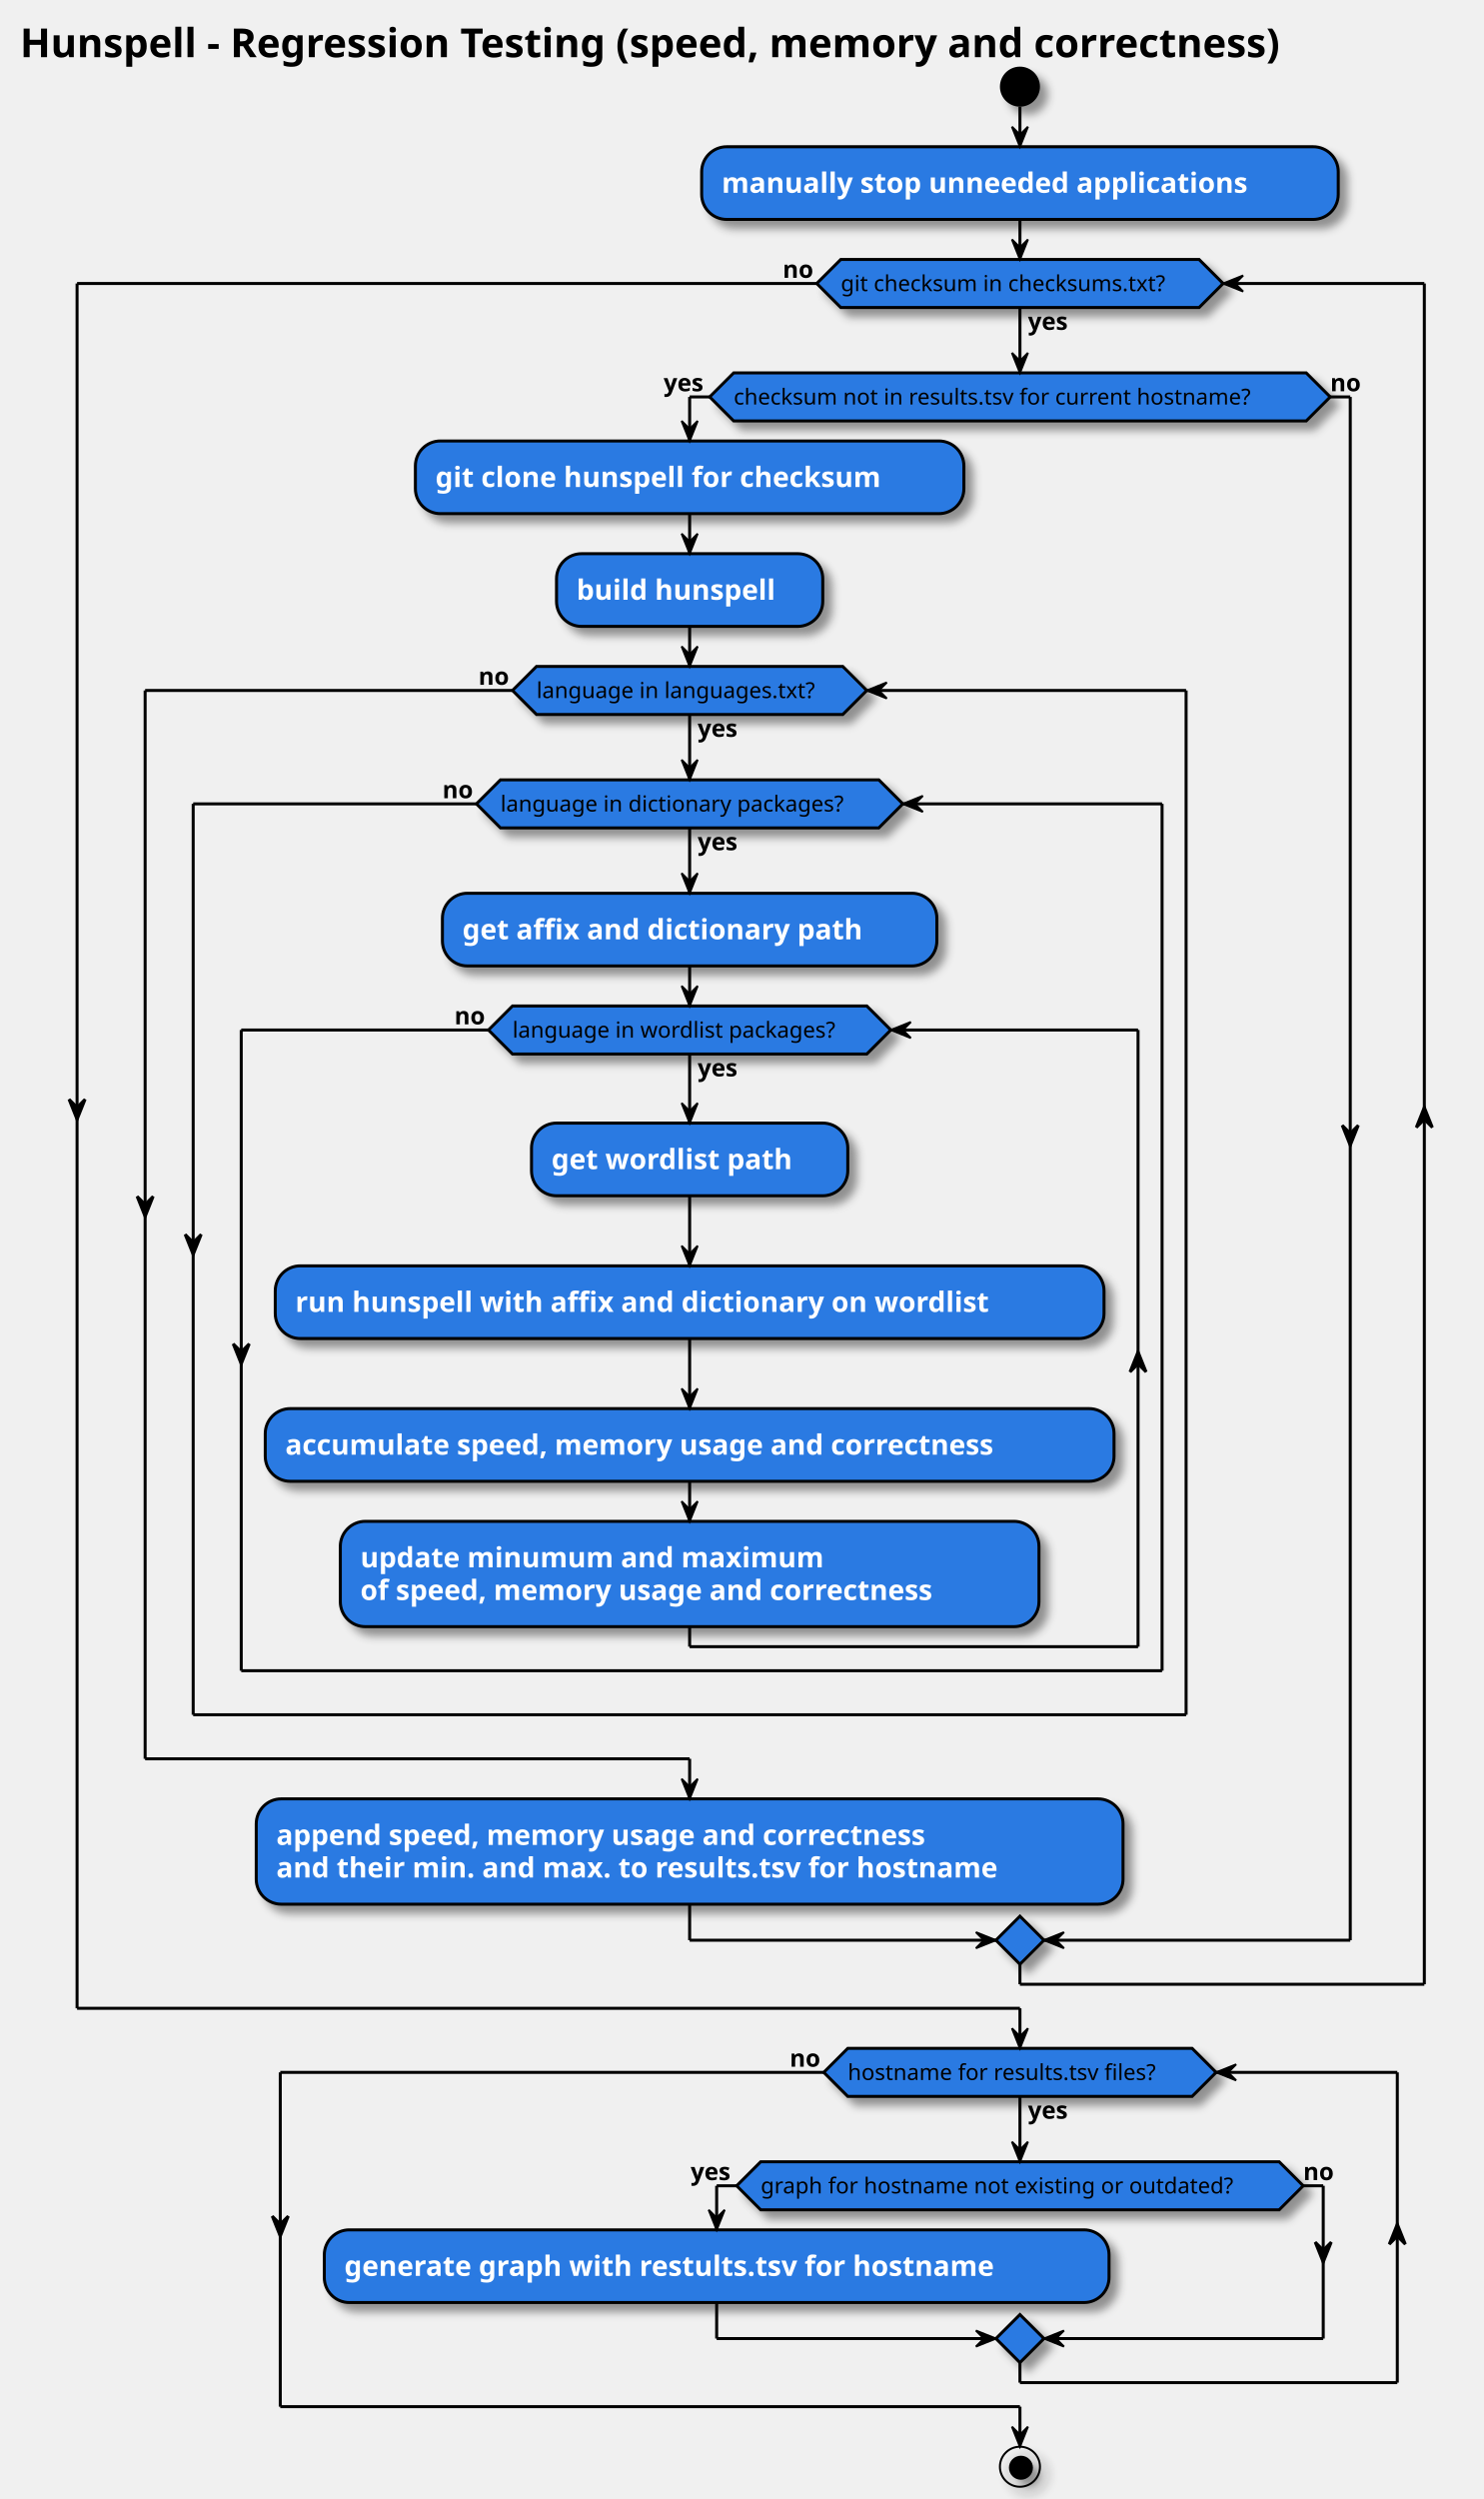
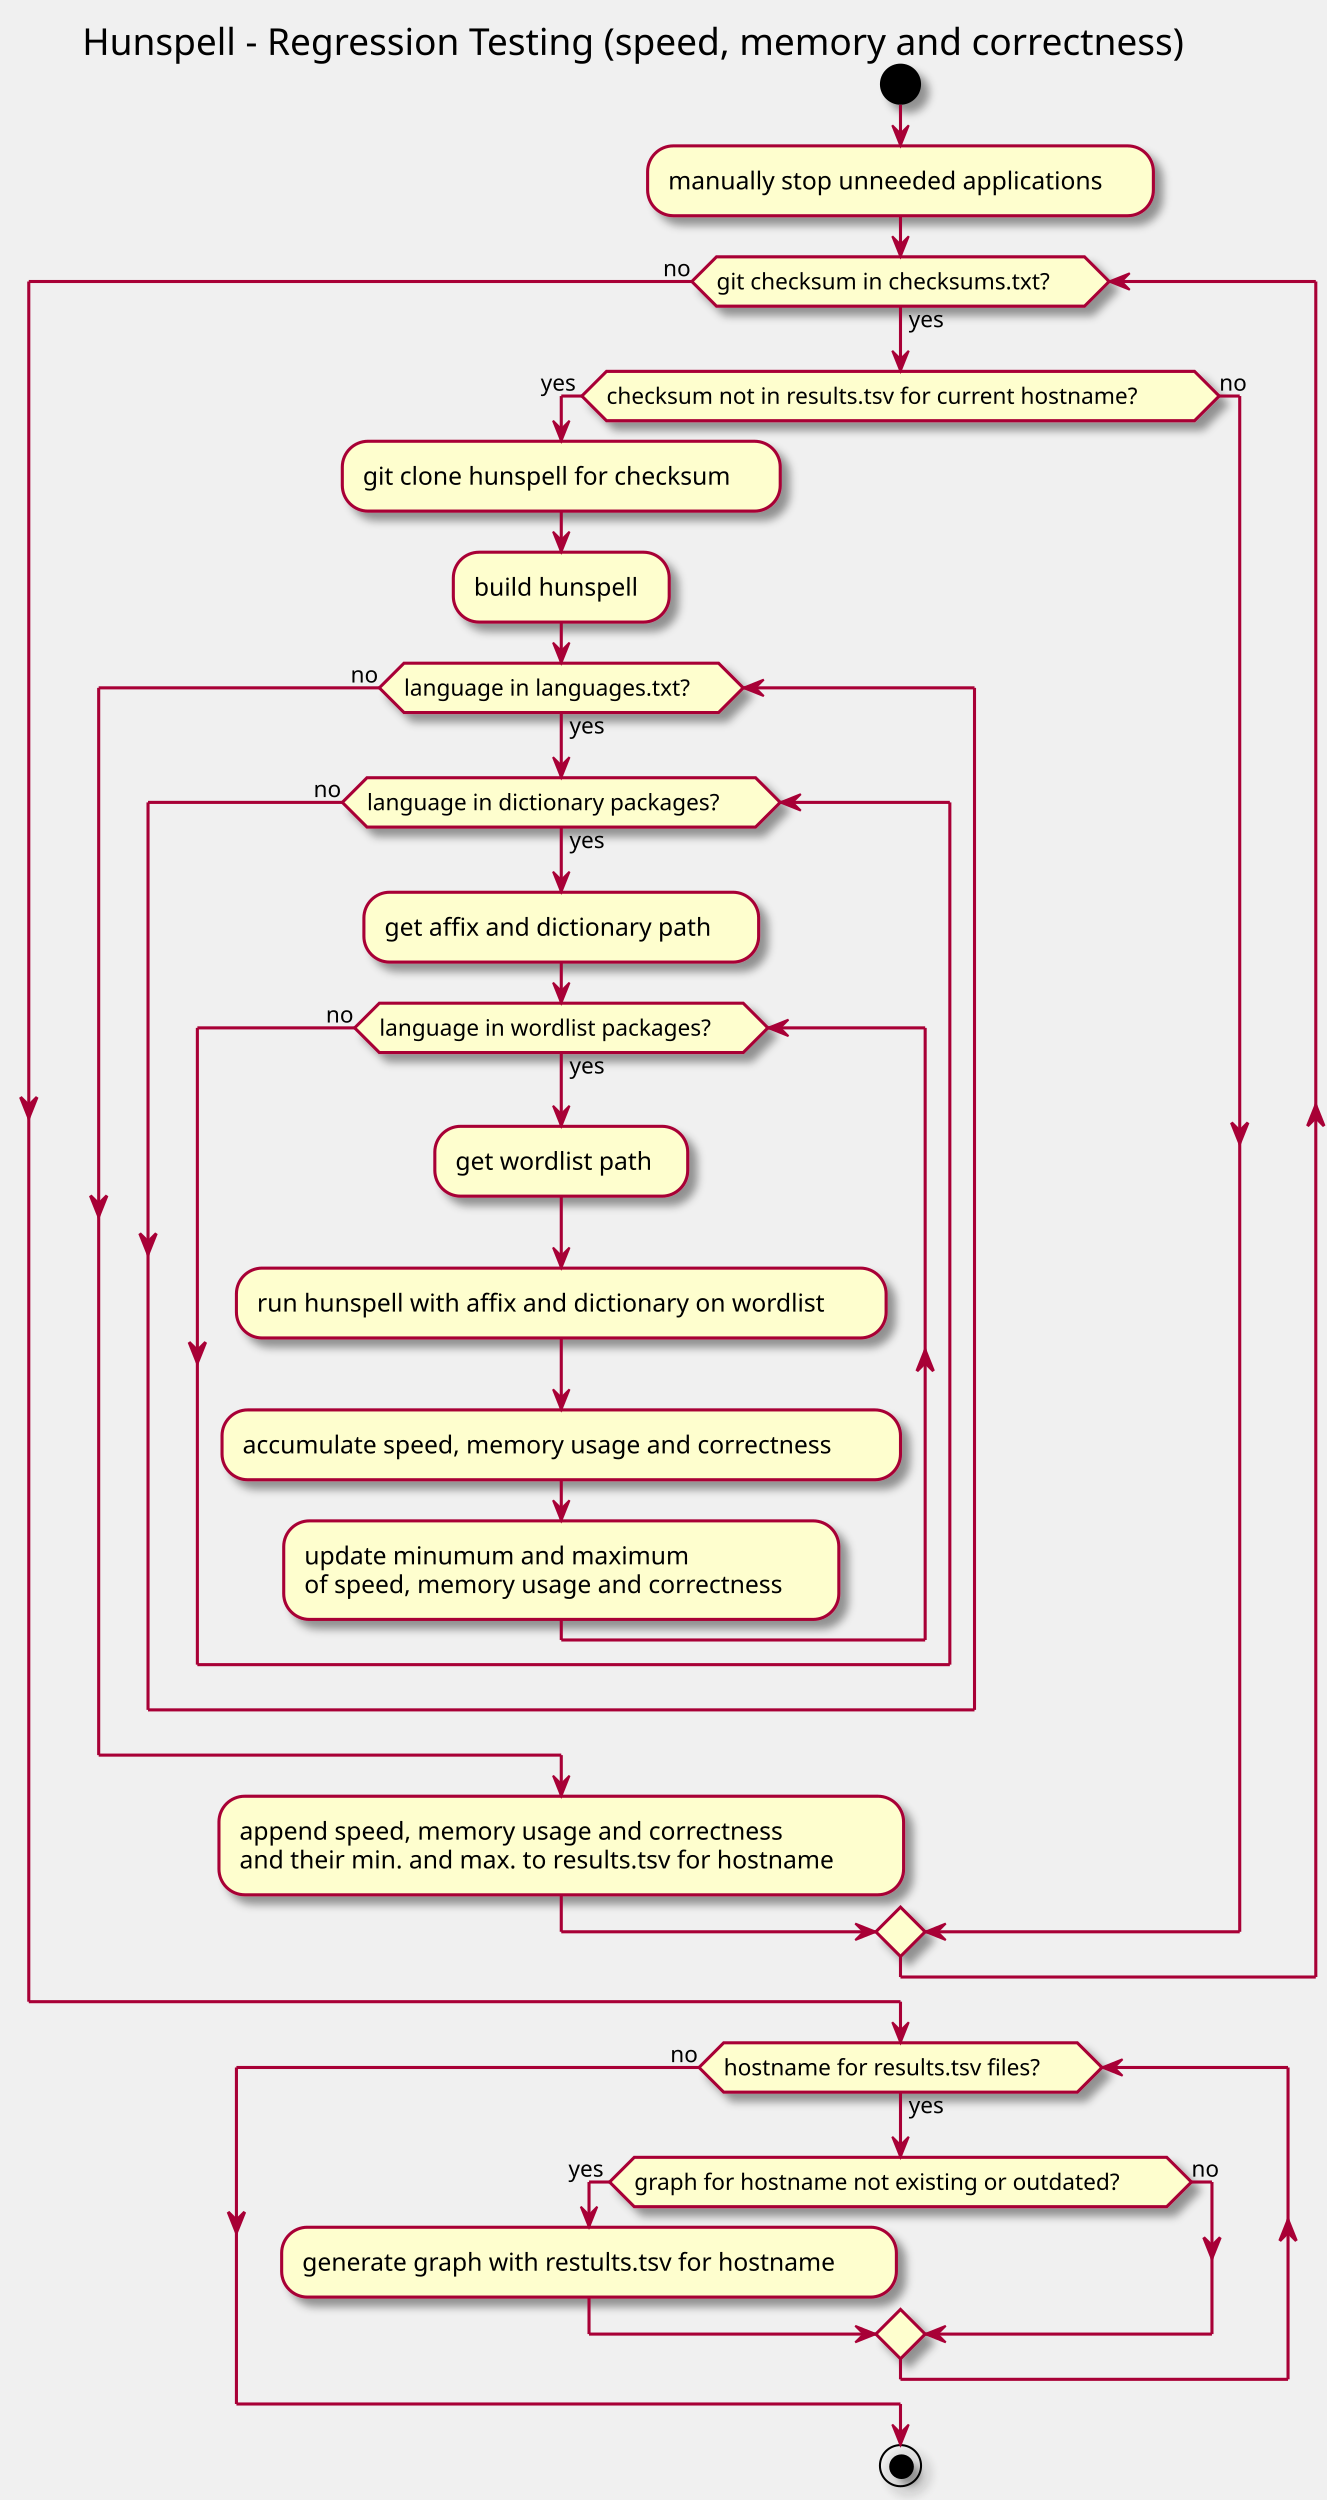
- <svg xmlns="http://www.w3.org/2000/svg" height="1248px" style="width:741px;height:1248px;" version="1.1" viewBox="0 0 741 1248" width="741px">
+ <svg xmlns="http://www.w3.org/2000/svg" height="1216px" style="width:645px;height:1216px;" version="1.1" viewBox="0 0 645 1216" width="645px">
  <defs>
    <filter height="300%" id="f1" width="300%" x="-1" y="-1">
      <feGaussianBlur result="blurOut" stdDeviation="2.0" />
      <feColorMatrix in="blurOut" result="blurOut2" type="matrix" values="0 0 0 0 0 0 0 0 0 0 0 0 0 0 0 0 0 0 .4 0" />
      <feOffset dx="4.0" dy="4.0" in="blurOut2" result="blurOut3" />
      <feBlend in="SourceGraphic" in2="blurOut3" mode="normal" />
    </filter>
  </defs>
  <g>
-     <text fill="#000000" font-family="Roboto Slab" font-size="20" font-weight="bold" lengthAdjust="spacingAndGlyphs" textLength="730" x="10" y="28.564">Hunspell - Regression Testing (speed, memory and correctness)</text>
-     <ellipse cx="509.5" cy="43.281" fill="#000000" filter="url(#f1)" rx="10" ry="10" style="stroke: none; stroke-width: 1.0;" />
-     <rect fill="#2A7AE2" filter="url(#f1)" height="36.297" rx="12.5" ry="12.5" style="stroke: #000000; stroke-width: 1.5;" width="318" x="350.5" y="73.281" />
-     <text fill="#FFFFFF" font-family="Roboto Slab" font-size="14" font-weight="bold" lengthAdjust="spacingAndGlyphs" textLength="298" x="360.5" y="96.276">manually stop unneeded applications</text>
-     <polygon fill="#2A7AE2" filter="url(#f1)" points="366.5,186.217,652.5,186.217,664.5,198.217,652.5,210.217,366.5,210.217,354.5,198.217,366.5,186.217" style="stroke: #000000; stroke-width: 1.5;" />
-     <text fill="#000000" font-family="sans-serif" font-size="11" lengthAdjust="spacingAndGlyphs" textLength="286" x="366.5" y="202.025">checksum not in results.tsv for current hostname?</text>
-     <text fill="#000000" font-family="Roboto Slab" font-size="12" font-weight="bold" lengthAdjust="spacingAndGlyphs" textLength="23" x="331.5" y="195.387">yes</text>
-     <text fill="#000000" font-family="Roboto Slab" font-size="12" font-weight="bold" lengthAdjust="spacingAndGlyphs" textLength="17" x="664.5" y="195.387">no</text>
-     <rect fill="#2A7AE2" filter="url(#f1)" height="36.297" rx="12.5" ry="12.5" style="stroke: #000000; stroke-width: 1.5;" width="274" x="207.5" y="220.217" />
-     <text fill="#FFFFFF" font-family="Roboto Slab" font-size="14" font-weight="bold" lengthAdjust="spacingAndGlyphs" textLength="254" x="217.5" y="243.212">git clone hunspell for checksum</text>
-     <rect fill="#2A7AE2" filter="url(#f1)" height="36.297" rx="12.5" ry="12.5" style="stroke: #000000; stroke-width: 1.5;" width="133" x="278" y="276.514" />
-     <text fill="#FFFFFF" font-family="Roboto Slab" font-size="14" font-weight="bold" lengthAdjust="spacingAndGlyphs" textLength="113" x="288" y="299.509">build hunspell</text>
-     <rect fill="#2A7AE2" filter="url(#f1)" height="36.297" rx="12.5" ry="12.5" style="stroke: #000000; stroke-width: 1.5;" width="247" x="221" y="446.088" />
-     <text fill="#FFFFFF" font-family="Roboto Slab" font-size="14" font-weight="bold" lengthAdjust="spacingAndGlyphs" textLength="227" x="231" y="469.083">get affix and dictionary path</text>
-     <rect fill="#2A7AE2" filter="url(#f1)" height="36.297" rx="12.5" ry="12.5" style="stroke: #000000; stroke-width: 1.5;" width="158" x="265.5" y="560.867" />
-     <text fill="#FFFFFF" font-family="Roboto Slab" font-size="14" font-weight="bold" lengthAdjust="spacingAndGlyphs" textLength="138" x="275.5" y="583.862">get wordlist path</text>
-     <rect fill="#2A7AE2" filter="url(#f1)" height="36.297" rx="12.5" ry="12.5" style="stroke: #000000; stroke-width: 1.5;" width="414" x="137.5" y="632.164" />
-     <text fill="#FFFFFF" font-family="Roboto Slab" font-size="14" font-weight="bold" lengthAdjust="spacingAndGlyphs" textLength="394" x="147.5" y="655.159">run hunspell with affix and dictionary on wordlist</text>
-     <rect fill="#2A7AE2" filter="url(#f1)" height="36.297" rx="12.5" ry="12.5" style="stroke: #000000; stroke-width: 1.5;" width="424" x="132.5" y="703.461" />
-     <text fill="#FFFFFF" font-family="Roboto Slab" font-size="14" font-weight="bold" lengthAdjust="spacingAndGlyphs" textLength="404" x="142.5" y="726.456">accumulate speed, memory usage and correctness</text>
-     <rect fill="#2A7AE2" filter="url(#f1)" height="52.594" rx="12.5" ry="12.5" style="stroke: #000000; stroke-width: 1.5;" width="349" x="170" y="759.758" />
-     <text fill="#FFFFFF" font-family="Roboto Slab" font-size="14" font-weight="bold" lengthAdjust="spacingAndGlyphs" textLength="258" x="180" y="782.753">update minumum and maximum</text>
-     <text fill="#FFFFFF" font-family="Roboto Slab" font-size="14" font-weight="bold" lengthAdjust="spacingAndGlyphs" textLength="329" x="180" y="799.05">of speed, memory usage and correctness</text>
-     <polygon fill="#2A7AE2" filter="url(#f1)" points="256,502.385,433,502.385,445,514.385,433,526.385,256,526.385,244,514.385,256,502.385" style="stroke: #000000; stroke-width: 1.5;" />
-     <text fill="#000000" font-family="Roboto Slab" font-size="12" font-weight="bold" lengthAdjust="spacingAndGlyphs" textLength="23" x="348.5" y="537.523">yes</text>
-     <text fill="#000000" font-family="sans-serif" font-size="11" lengthAdjust="spacingAndGlyphs" textLength="177" x="256" y="518.193">language in wordlist packages?</text>
-     <text fill="#000000" font-family="Roboto Slab" font-size="12" font-weight="bold" lengthAdjust="spacingAndGlyphs" textLength="17" x="227" y="511.555">no</text>
-     <polygon fill="#2A7AE2" filter="url(#f1)" points="250,389.449,439,389.449,451,401.449,439,413.449,250,413.449,238,401.449,250,389.449" style="stroke: #000000; stroke-width: 1.5;" />
-     <text fill="#000000" font-family="Roboto Slab" font-size="12" font-weight="bold" lengthAdjust="spacingAndGlyphs" textLength="23" x="348.5" y="424.588">yes</text>
-     <text fill="#000000" font-family="sans-serif" font-size="11" lengthAdjust="spacingAndGlyphs" textLength="189" x="250" y="405.257">language in dictionary packages?</text>
-     <text fill="#000000" font-family="Roboto Slab" font-size="12" font-weight="bold" lengthAdjust="spacingAndGlyphs" textLength="17" x="221" y="398.619">no</text>
-     <polygon fill="#2A7AE2" filter="url(#f1)" points="268,332.81,421,332.81,433,344.81,421,356.81,268,356.81,256,344.81,268,332.81" style="stroke: #000000; stroke-width: 1.5;" />
-     <text fill="#000000" font-family="Roboto Slab" font-size="12" font-weight="bold" lengthAdjust="spacingAndGlyphs" textLength="23" x="348.5" y="367.949">yes</text>
-     <text fill="#000000" font-family="sans-serif" font-size="11" lengthAdjust="spacingAndGlyphs" textLength="153" x="268" y="348.619">language in languages.txt?</text>
-     <text fill="#000000" font-family="Roboto Slab" font-size="12" font-weight="bold" lengthAdjust="spacingAndGlyphs" textLength="17" x="239" y="341.981">no</text>
-     <rect fill="#2A7AE2" filter="url(#f1)" height="52.594" rx="12.5" ry="12.5" style="stroke: #000000; stroke-width: 1.5;" width="433" x="128" y="898.352" />
-     <text fill="#FFFFFF" font-family="Roboto Slab" font-size="14" font-weight="bold" lengthAdjust="spacingAndGlyphs" textLength="372" x="138" y="921.347">append speed, memory usage and correctness</text>
-     <text fill="#FFFFFF" font-family="Roboto Slab" font-size="14" font-weight="bold" lengthAdjust="spacingAndGlyphs" textLength="413" x="138" y="937.644">and their min. and max. to results.tsv for hostname</text>
-     <polygon fill="#2A7AE2" filter="url(#f1)" points="509.5,956.945,521.5,968.945,509.5,980.945,497.5,968.945,509.5,956.945" style="stroke: #000000; stroke-width: 1.5;" />
-     <polygon fill="#2A7AE2" filter="url(#f1)" points="420,129.578,599,129.578,611,141.578,599,153.578,420,153.578,408,141.578,420,129.578" style="stroke: #000000; stroke-width: 1.5;" />
-     <text fill="#000000" font-family="Roboto Slab" font-size="12" font-weight="bold" lengthAdjust="spacingAndGlyphs" textLength="23" x="513.5" y="164.717">yes</text>
-     <text fill="#000000" font-family="sans-serif" font-size="11" lengthAdjust="spacingAndGlyphs" textLength="179" x="420" y="145.386">git checksum in checksums.txt?</text>
-     <text fill="#000000" font-family="Roboto Slab" font-size="12" font-weight="bold" lengthAdjust="spacingAndGlyphs" textLength="17" x="391" y="138.748">no</text>
-     <polygon fill="#2A7AE2" filter="url(#f1)" points="380,1079.584,639,1079.584,651,1091.584,639,1103.584,380,1103.584,368,1091.584,380,1079.584" style="stroke: #000000; stroke-width: 1.5;" />
-     <text fill="#000000" font-family="sans-serif" font-size="11" lengthAdjust="spacingAndGlyphs" textLength="259" x="380" y="1095.392">graph for hostname not existing or outdated?</text>
-     <text fill="#000000" font-family="Roboto Slab" font-size="12" font-weight="bold" lengthAdjust="spacingAndGlyphs" textLength="23" x="345" y="1088.754">yes</text>
-     <text fill="#000000" font-family="Roboto Slab" font-size="12" font-weight="bold" lengthAdjust="spacingAndGlyphs" textLength="17" x="651" y="1088.754">no</text>
-     <rect fill="#2A7AE2" filter="url(#f1)" height="36.297" rx="12.5" ry="12.5" style="stroke: #000000; stroke-width: 1.5;" width="392" x="162" y="1113.584" />
-     <text fill="#FFFFFF" font-family="Roboto Slab" font-size="14" font-weight="bold" lengthAdjust="spacingAndGlyphs" textLength="372" x="172" y="1136.579">generate graph with restults.tsv for hostname</text>
-     <polygon fill="#2A7AE2" filter="url(#f1)" points="509.5,1155.881,521.5,1167.881,509.5,1179.881,497.5,1167.881,509.5,1155.881" style="stroke: #000000; stroke-width: 1.5;" />
-     <polygon fill="#2A7AE2" filter="url(#f1)" points="423.5,1022.945,595.5,1022.945,607.5,1034.945,595.5,1046.945,423.5,1046.945,411.5,1034.945,423.5,1022.945" style="stroke: #000000; stroke-width: 1.5;" />
-     <text fill="#000000" font-family="Roboto Slab" font-size="12" font-weight="bold" lengthAdjust="spacingAndGlyphs" textLength="23" x="513.5" y="1058.084">yes</text>
-     <text fill="#000000" font-family="sans-serif" font-size="11" lengthAdjust="spacingAndGlyphs" textLength="172" x="423.5" y="1038.753">hostname for results.tsv files?</text>
-     <text fill="#000000" font-family="Roboto Slab" font-size="12" font-weight="bold" lengthAdjust="spacingAndGlyphs" textLength="17" x="394.5" y="1032.115">no</text>
-     <ellipse cx="509.5" cy="1231.881" fill="none" filter="url(#f1)" rx="10" ry="10" style="stroke: #000000; stroke-width: 1.0;" />
-     <ellipse cx="510" cy="1232.381" fill="#000000" filter="url(#f1)" rx="6" ry="6" style="stroke: none; stroke-width: 1.0;" />
-     <line style="stroke: #000000; stroke-width: 1.5;" x1="509.5" x2="509.5" y1="53.281" y2="73.281" />
-     <polygon fill="#000000" points="505.5,63.281,509.5,73.281,513.5,63.281,509.5,67.281" style="stroke: #000000; stroke-width: 1.0;" />
-     <line style="stroke: #000000; stroke-width: 1.5;" x1="344.5" x2="344.5" y1="256.514" y2="276.514" />
-     <polygon fill="#000000" points="340.5,266.514,344.5,276.514,348.5,266.514,344.5,270.514" style="stroke: #000000; stroke-width: 1.0;" />
-     <line style="stroke: #000000; stroke-width: 1.5;" x1="344.5" x2="344.5" y1="597.164" y2="632.164" />
-     <polygon fill="#000000" points="340.5,622.164,344.5,632.164,348.5,622.164,344.5,626.164" style="stroke: #000000; stroke-width: 1.0;" />
-     <line style="stroke: #000000; stroke-width: 1.5;" x1="344.5" x2="344.5" y1="668.461" y2="703.461" />
-     <polygon fill="#000000" points="340.5,693.461,344.5,703.461,348.5,693.461,344.5,697.461" style="stroke: #000000; stroke-width: 1.0;" />
-     <line style="stroke: #000000; stroke-width: 1.5;" x1="344.5" x2="344.5" y1="739.758" y2="759.758" />
-     <polygon fill="#000000" points="340.5,749.758,344.5,759.758,348.5,749.758,344.5,753.758" style="stroke: #000000; stroke-width: 1.0;" />
-     <line style="stroke: #000000; stroke-width: 1.5;" x1="344.5" x2="344.5" y1="526.385" y2="560.867" />
-     <polygon fill="#000000" points="340.5,550.867,344.5,560.867,348.5,550.867,344.5,554.867" style="stroke: #000000; stroke-width: 1.0;" />
-     <line style="stroke: #000000; stroke-width: 1.5;" x1="344.5" x2="344.5" y1="812.352" y2="822.352" />
-     <line style="stroke: #000000; stroke-width: 1.5;" x1="344.5" x2="568.5" y1="822.352" y2="822.352" />
-     <polygon fill="#000000" points="564.5,685.125,568.5,675.125,572.5,685.125,568.5,681.125" style="stroke: #000000; stroke-width: 1.5;" />
-     <line style="stroke: #000000; stroke-width: 1.5;" x1="568.5" x2="568.5" y1="514.385" y2="822.352" />
-     <line style="stroke: #000000; stroke-width: 1.5;" x1="568.5" x2="445" y1="514.385" y2="514.385" />
-     <polygon fill="#000000" points="455,510.385,445,514.385,455,518.385,451,514.385" style="stroke: #000000; stroke-width: 1.0;" />
-     <line style="stroke: #000000; stroke-width: 1.5;" x1="244" x2="120.5" y1="514.385" y2="514.385" />
-     <polygon fill="#000000" points="116.5,671.125,120.5,681.125,124.5,671.125,120.5,675.125" style="stroke: #000000; stroke-width: 1.5;" />
-     <line style="stroke: #000000; stroke-width: 1.5;" x1="120.5" x2="120.5" y1="514.385" y2="834.352" />
-     <line style="stroke: #000000; stroke-width: 1.5;" x1="120.5" x2="580.5" y1="834.352" y2="834.352" />
-     <line style="stroke: #000000; stroke-width: 1.5;" x1="580.5" x2="580.5" y1="401.449" y2="834.352" />
-     <line style="stroke: #000000; stroke-width: 1.5;" x1="580.5" x2="451" y1="401.449" y2="401.449" />
-     <polygon fill="#000000" points="461,397.449,451,401.449,461,405.449,457,401.449" style="stroke: #000000; stroke-width: 1.0;" />
-     <line style="stroke: #000000; stroke-width: 1.5;" x1="344.5" x2="344.5" y1="482.385" y2="502.385" />
-     <polygon fill="#000000" points="340.5,492.385,344.5,502.385,348.5,492.385,344.5,496.385" style="stroke: #000000; stroke-width: 1.0;" />
-     <line style="stroke: #000000; stroke-width: 1.5;" x1="344.5" x2="344.5" y1="413.449" y2="446.088" />
-     <polygon fill="#000000" points="340.5,436.088,344.5,446.088,348.5,436.088,344.5,440.088" style="stroke: #000000; stroke-width: 1.0;" />
-     <line style="stroke: #000000; stroke-width: 1.5;" x1="238" x2="96.5" y1="401.449" y2="401.449" />
-     <polygon fill="#000000" points="92.5,616.492,96.5,626.492,100.5,616.492,96.5,620.492" style="stroke: #000000; stroke-width: 1.5;" />
-     <line style="stroke: #000000; stroke-width: 1.5;" x1="96.5" x2="96.5" y1="401.449" y2="856.352" />
-     <line style="stroke: #000000; stroke-width: 1.5;" x1="96.5" x2="592.5" y1="856.352" y2="856.352" />
-     <line style="stroke: #000000; stroke-width: 1.5;" x1="592.5" x2="592.5" y1="344.81" y2="856.352" />
-     <line style="stroke: #000000; stroke-width: 1.5;" x1="592.5" x2="433" y1="344.81" y2="344.81" />
-     <polygon fill="#000000" points="443,340.81,433,344.81,443,348.81,439,344.81" style="stroke: #000000; stroke-width: 1.0;" />
-     <line style="stroke: #000000; stroke-width: 1.5;" x1="344.5" x2="344.5" y1="356.81" y2="389.449" />
-     <polygon fill="#000000" points="340.5,379.449,344.5,389.449,348.5,379.449,344.5,383.449" style="stroke: #000000; stroke-width: 1.0;" />
-     <line style="stroke: #000000; stroke-width: 1.5;" x1="256" x2="72.5" y1="344.81" y2="344.81" />
-     <polygon fill="#000000" points="68.5,597.508,72.5,607.508,76.5,597.508,72.5,601.508" style="stroke: #000000; stroke-width: 1.5;" />
-     <line style="stroke: #000000; stroke-width: 1.5;" x1="72.5" x2="72.5" y1="344.81" y2="878.352" />
-     <line style="stroke: #000000; stroke-width: 1.5;" x1="72.5" x2="344.5" y1="878.352" y2="878.352" />
-     <line style="stroke: #000000; stroke-width: 1.5;" x1="344.5" x2="344.5" y1="878.352" y2="898.352" />
-     <polygon fill="#000000" points="340.5,888.352,344.5,898.352,348.5,888.352,344.5,892.352" style="stroke: #000000; stroke-width: 1.0;" />
-     <line style="stroke: #000000; stroke-width: 1.5;" x1="344.5" x2="344.5" y1="312.81" y2="332.81" />
-     <polygon fill="#000000" points="340.5,322.81,344.5,332.81,348.5,322.81,344.5,326.81" style="stroke: #000000; stroke-width: 1.0;" />
-     <line style="stroke: #000000; stroke-width: 1.5;" x1="354.5" x2="344.5" y1="198.217" y2="198.217" />
-     <line style="stroke: #000000; stroke-width: 1.5;" x1="344.5" x2="344.5" y1="198.217" y2="220.217" />
-     <polygon fill="#000000" points="340.5,210.217,344.5,220.217,348.5,210.217,344.5,214.217" style="stroke: #000000; stroke-width: 1.0;" />
-     <line style="stroke: #000000; stroke-width: 1.5;" x1="664.5" x2="674.5" y1="198.217" y2="198.217" />
-     <polygon fill="#000000" points="670.5,562.008,674.5,572.008,678.5,562.008,674.5,566.008" style="stroke: #000000; stroke-width: 1.5;" />
-     <line style="stroke: #000000; stroke-width: 1.5;" x1="674.5" x2="674.5" y1="198.217" y2="968.945" />
-     <line style="stroke: #000000; stroke-width: 1.5;" x1="674.5" x2="521.5" y1="968.945" y2="968.945" />
-     <polygon fill="#000000" points="531.5,964.945,521.5,968.945,531.5,972.945,527.5,968.945" style="stroke: #000000; stroke-width: 1.0;" />
-     <line style="stroke: #000000; stroke-width: 1.5;" x1="344.5" x2="344.5" y1="950.945" y2="968.945" />
-     <line style="stroke: #000000; stroke-width: 1.5;" x1="344.5" x2="497.5" y1="968.945" y2="968.945" />
-     <polygon fill="#000000" points="487.5,964.945,497.5,968.945,487.5,972.945,491.5,968.945" style="stroke: #000000; stroke-width: 1.0;" />
-     <line style="stroke: #000000; stroke-width: 1.5;" x1="509.5" x2="509.5" y1="153.578" y2="186.217" />
-     <polygon fill="#000000" points="505.5,176.217,509.5,186.217,513.5,176.217,509.5,180.217" style="stroke: #000000; stroke-width: 1.0;" />
-     <line style="stroke: #000000; stroke-width: 1.5;" x1="509.5" x2="509.5" y1="980.945" y2="990.945" />
-     <line style="stroke: #000000; stroke-width: 1.5;" x1="509.5" x2="711.5" y1="990.945" y2="990.945" />
-     <polygon fill="#000000" points="707.5,563.023,711.5,553.023,715.5,563.023,711.5,559.023" style="stroke: #000000; stroke-width: 1.5;" />
-     <line style="stroke: #000000; stroke-width: 1.5;" x1="711.5" x2="711.5" y1="141.578" y2="990.945" />
-     <line style="stroke: #000000; stroke-width: 1.5;" x1="711.5" x2="611" y1="141.578" y2="141.578" />
-     <polygon fill="#000000" points="621,137.578,611,141.578,621,145.578,617,141.578" style="stroke: #000000; stroke-width: 1.0;" />
-     <line style="stroke: #000000; stroke-width: 1.5;" x1="408" x2="38.5" y1="141.578" y2="141.578" />
-     <polygon fill="#000000" points="34.5,549.023,38.5,559.023,42.5,549.023,38.5,553.023" style="stroke: #000000; stroke-width: 1.5;" />
-     <line style="stroke: #000000; stroke-width: 1.5;" x1="38.5" x2="38.5" y1="141.578" y2="1002.945" />
-     <line style="stroke: #000000; stroke-width: 1.5;" x1="38.5" x2="509.5" y1="1002.945" y2="1002.945" />
-     <line style="stroke: #000000; stroke-width: 1.5;" x1="509.5" x2="509.5" y1="1002.945" y2="1022.945" />
-     <polygon fill="#000000" points="505.5,1012.945,509.5,1022.945,513.5,1012.945,509.5,1016.945" style="stroke: #000000; stroke-width: 1.0;" />
-     <line style="stroke: #000000; stroke-width: 1.5;" x1="509.5" x2="509.5" y1="109.578" y2="129.578" />
-     <polygon fill="#000000" points="505.5,119.578,509.5,129.578,513.5,119.578,509.5,123.578" style="stroke: #000000; stroke-width: 1.0;" />
-     <line style="stroke: #000000; stroke-width: 1.5;" x1="368" x2="358" y1="1091.584" y2="1091.584" />
-     <line style="stroke: #000000; stroke-width: 1.5;" x1="358" x2="358" y1="1091.584" y2="1113.584" />
-     <polygon fill="#000000" points="354,1103.584,358,1113.584,362,1103.584,358,1107.584" style="stroke: #000000; stroke-width: 1.0;" />
-     <line style="stroke: #000000; stroke-width: 1.5;" x1="651" x2="661" y1="1091.584" y2="1091.584" />
-     <polygon fill="#000000" points="657,1119.732,661,1129.732,665,1119.732,661,1123.732" style="stroke: #000000; stroke-width: 1.5;" />
-     <line style="stroke: #000000; stroke-width: 1.5;" x1="661" x2="661" y1="1091.584" y2="1167.881" />
-     <line style="stroke: #000000; stroke-width: 1.5;" x1="661" x2="521.5" y1="1167.881" y2="1167.881" />
-     <polygon fill="#000000" points="531.5,1163.881,521.5,1167.881,531.5,1171.881,527.5,1167.881" style="stroke: #000000; stroke-width: 1.0;" />
-     <line style="stroke: #000000; stroke-width: 1.5;" x1="358" x2="358" y1="1149.881" y2="1167.881" />
-     <line style="stroke: #000000; stroke-width: 1.5;" x1="358" x2="497.5" y1="1167.881" y2="1167.881" />
-     <polygon fill="#000000" points="487.5,1163.881,497.5,1167.881,487.5,1171.881,491.5,1167.881" style="stroke: #000000; stroke-width: 1.0;" />
-     <line style="stroke: #000000; stroke-width: 1.5;" x1="509.5" x2="509.5" y1="1046.945" y2="1079.584" />
-     <polygon fill="#000000" points="505.5,1069.584,509.5,1079.584,513.5,1069.584,509.5,1073.584" style="stroke: #000000; stroke-width: 1.0;" />
-     <line style="stroke: #000000; stroke-width: 1.5;" x1="509.5" x2="509.5" y1="1179.881" y2="1189.881" />
-     <line style="stroke: #000000; stroke-width: 1.5;" x1="509.5" x2="698" y1="1189.881" y2="1189.881" />
-     <polygon fill="#000000" points="694,1120.748,698,1110.748,702,1120.748,698,1116.748" style="stroke: #000000; stroke-width: 1.5;" />
-     <line style="stroke: #000000; stroke-width: 1.5;" x1="698" x2="698" y1="1034.945" y2="1189.881" />
-     <line style="stroke: #000000; stroke-width: 1.5;" x1="698" x2="607.5" y1="1034.945" y2="1034.945" />
-     <polygon fill="#000000" points="617.5,1030.945,607.5,1034.945,617.5,1038.945,613.5,1034.945" style="stroke: #000000; stroke-width: 1.0;" />
-     <line style="stroke: #000000; stroke-width: 1.5;" x1="411.5" x2="140" y1="1034.945" y2="1034.945" />
-     <polygon fill="#000000" points="136,1106.748,140,1116.748,144,1106.748,140,1110.748" style="stroke: #000000; stroke-width: 1.5;" />
-     <line style="stroke: #000000; stroke-width: 1.5;" x1="140" x2="140" y1="1034.945" y2="1201.881" />
-     <line style="stroke: #000000; stroke-width: 1.5;" x1="140" x2="509.5" y1="1201.881" y2="1201.881" />
-     <line style="stroke: #000000; stroke-width: 1.5;" x1="509.5" x2="509.5" y1="1201.881" y2="1221.881" />
-     <polygon fill="#000000" points="505.5,1211.881,509.5,1221.881,513.5,1211.881,509.5,1215.881" style="stroke: #000000; stroke-width: 1.0;" />
+     <text fill="#000000" font-family="sans-serif" font-size="18" lengthAdjust="spacingAndGlyphs" textLength="574" x="40" y="26.708">Hunspell - Regression Testing (speed, memory and correctness)</text>
+     <ellipse cx="438" cy="40.953" fill="#000000" filter="url(#f1)" rx="10" ry="10" style="stroke: none; stroke-width: 1.0;" />
+     <rect fill="#FEFECE" filter="url(#f1)" height="33.969" rx="12.5" ry="12.5" style="stroke: #A80036; stroke-width: 1.5;" width="246" x="315" y="70.953" />
+     <text fill="#000000" font-family="sans-serif" font-size="12" lengthAdjust="spacingAndGlyphs" textLength="226" x="325" y="92.092">manually stop unneeded applications</text>
+     <polygon fill="#FEFECE" filter="url(#f1)" points="295,180.632,581,180.632,593,192.632,581,204.632,295,204.632,283,192.632,295,180.632" style="stroke: #A80036; stroke-width: 1.5;" />
+     <text fill="#000000" font-family="sans-serif" font-size="11" lengthAdjust="spacingAndGlyphs" textLength="286" x="295" y="196.44">checksum not in results.tsv for current hostname?</text>
+     <text fill="#000000" font-family="sans-serif" font-size="11" lengthAdjust="spacingAndGlyphs" textLength="20" x="263" y="190.038">yes</text>
+     <text fill="#000000" font-family="sans-serif" font-size="11" lengthAdjust="spacingAndGlyphs" textLength="14" x="593" y="190.038">no</text>
+     <rect fill="#FEFECE" filter="url(#f1)" height="33.969" rx="12.5" ry="12.5" style="stroke: #A80036; stroke-width: 1.5;" width="213" x="166.5" y="214.632" />
+     <text fill="#000000" font-family="sans-serif" font-size="12" lengthAdjust="spacingAndGlyphs" textLength="193" x="176.5" y="235.771">git clone hunspell for checksum</text>
+     <rect fill="#FEFECE" filter="url(#f1)" height="33.969" rx="12.5" ry="12.5" style="stroke: #A80036; stroke-width: 1.5;" width="105" x="220.5" y="268.601" />
+     <text fill="#000000" font-family="sans-serif" font-size="12" lengthAdjust="spacingAndGlyphs" textLength="85" x="230.5" y="289.74">build hunspell</text>
+     <rect fill="#FEFECE" filter="url(#f1)" height="33.969" rx="12.5" ry="12.5" style="stroke: #A80036; stroke-width: 1.5;" width="192" x="177" y="433.991" />
+     <text fill="#000000" font-family="sans-serif" font-size="12" lengthAdjust="spacingAndGlyphs" textLength="172" x="187" y="455.129">get affix and dictionary path</text>
+     <rect fill="#FEFECE" filter="url(#f1)" height="33.969" rx="12.5" ry="12.5" style="stroke: #A80036; stroke-width: 1.5;" width="123" x="211.5" y="547.842" />
+     <text fill="#000000" font-family="sans-serif" font-size="12" lengthAdjust="spacingAndGlyphs" textLength="103" x="221.5" y="568.981">get wordlist path</text>
+     <rect fill="#FEFECE" filter="url(#f1)" height="33.969" rx="12.5" ry="12.5" style="stroke: #A80036; stroke-width: 1.5;" width="316" x="115" y="616.811" />
+     <text fill="#000000" font-family="sans-serif" font-size="12" lengthAdjust="spacingAndGlyphs" textLength="296" x="125" y="637.949">run hunspell with affix and dictionary on wordlist</text>
+     <rect fill="#FEFECE" filter="url(#f1)" height="33.969" rx="12.5" ry="12.5" style="stroke: #A80036; stroke-width: 1.5;" width="330" x="108" y="685.779" />
+     <text fill="#000000" font-family="sans-serif" font-size="12" lengthAdjust="spacingAndGlyphs" textLength="310" x="118" y="706.918">accumulate speed, memory usage and correctness</text>
+     <rect fill="#FEFECE" filter="url(#f1)" height="47.938" rx="12.5" ry="12.5" style="stroke: #A80036; stroke-width: 1.5;" width="270" x="138" y="739.748" />
+     <text fill="#000000" font-family="sans-serif" font-size="12" lengthAdjust="spacingAndGlyphs" textLength="202" x="148" y="760.887">update minumum and maximum</text>
+     <text fill="#000000" font-family="sans-serif" font-size="12" lengthAdjust="spacingAndGlyphs" textLength="250" x="148" y="774.856">of speed, memory usage and correctness</text>
+     <polygon fill="#FEFECE" filter="url(#f1)" points="184.5,487.959,361.5,487.959,373.5,499.959,361.5,511.959,184.5,511.959,172.5,499.959,184.5,487.959" style="stroke: #A80036; stroke-width: 1.5;" />
+     <text fill="#000000" font-family="sans-serif" font-size="11" lengthAdjust="spacingAndGlyphs" textLength="20" x="277" y="522.17">yes</text>
+     <text fill="#000000" font-family="sans-serif" font-size="11" lengthAdjust="spacingAndGlyphs" textLength="177" x="184.5" y="503.768">language in wordlist packages?</text>
+     <text fill="#000000" font-family="sans-serif" font-size="11" lengthAdjust="spacingAndGlyphs" textLength="14" x="158.5" y="497.365">no</text>
+     <polygon fill="#FEFECE" filter="url(#f1)" points="178.5,378.28,367.5,378.28,379.5,390.28,367.5,402.28,178.5,402.28,166.5,390.28,178.5,378.28" style="stroke: #A80036; stroke-width: 1.5;" />
+     <text fill="#000000" font-family="sans-serif" font-size="11" lengthAdjust="spacingAndGlyphs" textLength="20" x="277" y="412.491">yes</text>
+     <text fill="#000000" font-family="sans-serif" font-size="11" lengthAdjust="spacingAndGlyphs" textLength="189" x="178.5" y="394.088">language in dictionary packages?</text>
+     <text fill="#000000" font-family="sans-serif" font-size="11" lengthAdjust="spacingAndGlyphs" textLength="14" x="152.5" y="387.686">no</text>
+     <polygon fill="#FEFECE" filter="url(#f1)" points="196.5,322.57,349.5,322.57,361.5,334.57,349.5,346.57,196.5,346.57,184.5,334.57,196.5,322.57" style="stroke: #A80036; stroke-width: 1.5;" />
+     <text fill="#000000" font-family="sans-serif" font-size="11" lengthAdjust="spacingAndGlyphs" textLength="20" x="277" y="356.78">yes</text>
+     <text fill="#000000" font-family="sans-serif" font-size="11" lengthAdjust="spacingAndGlyphs" textLength="153" x="196.5" y="338.378">language in languages.txt?</text>
+     <text fill="#000000" font-family="sans-serif" font-size="11" lengthAdjust="spacingAndGlyphs" textLength="14" x="170.5" y="331.976">no</text>
+     <rect fill="#FEFECE" filter="url(#f1)" height="47.938" rx="12.5" ry="12.5" style="stroke: #A80036; stroke-width: 1.5;" width="333" x="106.5" y="873.686" />
+     <text fill="#000000" font-family="sans-serif" font-size="12" lengthAdjust="spacingAndGlyphs" textLength="285" x="116.5" y="894.824">append speed, memory usage and correctness</text>
+     <text fill="#000000" font-family="sans-serif" font-size="12" lengthAdjust="spacingAndGlyphs" textLength="313" x="116.5" y="908.793">and their min. and max. to results.tsv for hostname</text>
+     <polygon fill="#FEFECE" filter="url(#f1)" points="438,927.623,450,939.623,438,951.623,426,939.623,438,927.623" style="stroke: #A80036; stroke-width: 1.5;" />
+     <polygon fill="#FEFECE" filter="url(#f1)" points="348.5,124.922,527.5,124.922,539.5,136.922,527.5,148.922,348.5,148.922,336.5,136.922,348.5,124.922" style="stroke: #A80036; stroke-width: 1.5;" />
+     <text fill="#000000" font-family="sans-serif" font-size="11" lengthAdjust="spacingAndGlyphs" textLength="20" x="442" y="159.132">yes</text>
+     <text fill="#000000" font-family="sans-serif" font-size="11" lengthAdjust="spacingAndGlyphs" textLength="179" x="348.5" y="140.73">git checksum in checksums.txt?</text>
+     <text fill="#000000" font-family="sans-serif" font-size="11" lengthAdjust="spacingAndGlyphs" textLength="14" x="322.5" y="134.328">no</text>
+     <polygon fill="#FEFECE" filter="url(#f1)" points="308.5,1049.333,567.5,1049.333,579.5,1061.333,567.5,1073.333,308.5,1073.333,296.5,1061.333,308.5,1049.333" style="stroke: #A80036; stroke-width: 1.5;" />
+     <text fill="#000000" font-family="sans-serif" font-size="11" lengthAdjust="spacingAndGlyphs" textLength="259" x="308.5" y="1065.142">graph for hostname not existing or outdated?</text>
+     <text fill="#000000" font-family="sans-serif" font-size="11" lengthAdjust="spacingAndGlyphs" textLength="20" x="276.5" y="1058.739">yes</text>
+     <text fill="#000000" font-family="sans-serif" font-size="11" lengthAdjust="spacingAndGlyphs" textLength="14" x="579.5" y="1058.739">no</text>
+     <rect fill="#FEFECE" filter="url(#f1)" height="33.969" rx="12.5" ry="12.5" style="stroke: #A80036; stroke-width: 1.5;" width="299" x="137" y="1083.333" />
+     <text fill="#000000" font-family="sans-serif" font-size="12" lengthAdjust="spacingAndGlyphs" textLength="279" x="147" y="1104.472">generate graph with restults.tsv for hostname</text>
+     <polygon fill="#FEFECE" filter="url(#f1)" points="438,1123.302,450,1135.302,438,1147.302,426,1135.302,438,1123.302" style="stroke: #A80036; stroke-width: 1.5;" />
+     <polygon fill="#FEFECE" filter="url(#f1)" points="352,993.623,524,993.623,536,1005.623,524,1017.623,352,1017.623,340,1005.623,352,993.623" style="stroke: #A80036; stroke-width: 1.5;" />
+     <text fill="#000000" font-family="sans-serif" font-size="11" lengthAdjust="spacingAndGlyphs" textLength="20" x="442" y="1027.833">yes</text>
+     <text fill="#000000" font-family="sans-serif" font-size="11" lengthAdjust="spacingAndGlyphs" textLength="172" x="352" y="1009.431">hostname for results.tsv files?</text>
+     <text fill="#000000" font-family="sans-serif" font-size="11" lengthAdjust="spacingAndGlyphs" textLength="14" x="326" y="1003.029">no</text>
+     <ellipse cx="438" cy="1199.302" fill="none" filter="url(#f1)" rx="10" ry="10" style="stroke: #000000; stroke-width: 1.0;" />
+     <ellipse cx="438.5" cy="1199.802" fill="#000000" filter="url(#f1)" rx="6" ry="6" style="stroke: none; stroke-width: 1.0;" />
+     <line style="stroke: #A80036; stroke-width: 1.5;" x1="438" x2="438" y1="50.953" y2="70.953" />
+     <polygon fill="#A80036" points="434,60.953,438,70.953,442,60.953,438,64.953" style="stroke: #A80036; stroke-width: 1.0;" />
+     <line style="stroke: #A80036; stroke-width: 1.5;" x1="273" x2="273" y1="248.601" y2="268.601" />
+     <polygon fill="#A80036" points="269,258.601,273,268.601,277,258.601,273,262.601" style="stroke: #A80036; stroke-width: 1.0;" />
+     <line style="stroke: #A80036; stroke-width: 1.5;" x1="273" x2="273" y1="581.811" y2="616.811" />
+     <polygon fill="#A80036" points="269,606.811,273,616.811,277,606.811,273,610.811" style="stroke: #A80036; stroke-width: 1.0;" />
+     <line style="stroke: #A80036; stroke-width: 1.5;" x1="273" x2="273" y1="650.779" y2="685.779" />
+     <polygon fill="#A80036" points="269,675.779,273,685.779,277,675.779,273,679.779" style="stroke: #A80036; stroke-width: 1.0;" />
+     <line style="stroke: #A80036; stroke-width: 1.5;" x1="273" x2="273" y1="719.748" y2="739.748" />
+     <polygon fill="#A80036" points="269,729.748,273,739.748,277,729.748,273,733.748" style="stroke: #A80036; stroke-width: 1.0;" />
+     <line style="stroke: #A80036; stroke-width: 1.5;" x1="273" x2="273" y1="511.959" y2="547.842" />
+     <polygon fill="#A80036" points="269,537.842,273,547.842,277,537.842,273,541.842" style="stroke: #A80036; stroke-width: 1.0;" />
+     <line style="stroke: #A80036; stroke-width: 1.5;" x1="273" x2="273" y1="787.686" y2="797.686" />
+     <line style="stroke: #A80036; stroke-width: 1.5;" x1="273" x2="450" y1="797.686" y2="797.686" />
+     <polygon fill="#A80036" points="446,666.861,450,656.861,454,666.861,450,662.861" style="stroke: #A80036; stroke-width: 1.5;" />
+     <line style="stroke: #A80036; stroke-width: 1.5;" x1="450" x2="450" y1="499.959" y2="797.686" />
+     <line style="stroke: #A80036; stroke-width: 1.5;" x1="450" x2="373.5" y1="499.959" y2="499.959" />
+     <polygon fill="#A80036" points="383.5,495.959,373.5,499.959,383.5,503.959,379.5,499.959" style="stroke: #A80036; stroke-width: 1.0;" />
+     <line style="stroke: #A80036; stroke-width: 1.5;" x1="172.5" x2="96" y1="499.959" y2="499.959" />
+     <polygon fill="#A80036" points="92,652.861,96,662.861,100,652.861,96,656.861" style="stroke: #A80036; stroke-width: 1.5;" />
+     <line style="stroke: #A80036; stroke-width: 1.5;" x1="96" x2="96" y1="499.959" y2="809.686" />
+     <line style="stroke: #A80036; stroke-width: 1.5;" x1="96" x2="462" y1="809.686" y2="809.686" />
+     <line style="stroke: #A80036; stroke-width: 1.5;" x1="462" x2="462" y1="390.28" y2="809.686" />
+     <line style="stroke: #A80036; stroke-width: 1.5;" x1="462" x2="379.5" y1="390.28" y2="390.28" />
+     <polygon fill="#A80036" points="389.5,386.28,379.5,390.28,389.5,394.28,385.5,390.28" style="stroke: #A80036; stroke-width: 1.0;" />
+     <line style="stroke: #A80036; stroke-width: 1.5;" x1="273" x2="273" y1="467.959" y2="487.959" />
+     <polygon fill="#A80036" points="269,477.959,273,487.959,277,477.959,273,481.959" style="stroke: #A80036; stroke-width: 1.0;" />
+     <line style="stroke: #A80036; stroke-width: 1.5;" x1="273" x2="273" y1="402.28" y2="433.991" />
+     <polygon fill="#A80036" points="269,423.991,273,433.991,277,423.991,273,427.991" style="stroke: #A80036; stroke-width: 1.0;" />
+     <line style="stroke: #A80036; stroke-width: 1.5;" x1="166.5" x2="72" y1="390.28" y2="390.28" />
+     <polygon fill="#A80036" points="68,599.975,72,609.975,76,599.975,72,603.975" style="stroke: #A80036; stroke-width: 1.5;" />
+     <line style="stroke: #A80036; stroke-width: 1.5;" x1="72" x2="72" y1="390.28" y2="831.686" />
+     <line style="stroke: #A80036; stroke-width: 1.5;" x1="72" x2="474" y1="831.686" y2="831.686" />
+     <line style="stroke: #A80036; stroke-width: 1.5;" x1="474" x2="474" y1="334.57" y2="831.686" />
+     <line style="stroke: #A80036; stroke-width: 1.5;" x1="474" x2="361.5" y1="334.57" y2="334.57" />
+     <polygon fill="#A80036" points="371.5,330.57,361.5,334.57,371.5,338.57,367.5,334.57" style="stroke: #A80036; stroke-width: 1.0;" />
+     <line style="stroke: #A80036; stroke-width: 1.5;" x1="273" x2="273" y1="346.57" y2="378.28" />
+     <polygon fill="#A80036" points="269,368.28,273,378.28,277,368.28,273,372.28" style="stroke: #A80036; stroke-width: 1.0;" />
+     <line style="stroke: #A80036; stroke-width: 1.5;" x1="184.5" x2="48" y1="334.57" y2="334.57" />
+     <polygon fill="#A80036" points="44,581.572,48,591.572,52,581.572,48,585.572" style="stroke: #A80036; stroke-width: 1.5;" />
+     <line style="stroke: #A80036; stroke-width: 1.5;" x1="48" x2="48" y1="334.57" y2="853.686" />
+     <line style="stroke: #A80036; stroke-width: 1.5;" x1="48" x2="273" y1="853.686" y2="853.686" />
+     <line style="stroke: #A80036; stroke-width: 1.5;" x1="273" x2="273" y1="853.686" y2="873.686" />
+     <polygon fill="#A80036" points="269,863.686,273,873.686,277,863.686,273,867.686" style="stroke: #A80036; stroke-width: 1.0;" />
+     <line style="stroke: #A80036; stroke-width: 1.5;" x1="273" x2="273" y1="302.57" y2="322.57" />
+     <polygon fill="#A80036" points="269,312.57,273,322.57,277,312.57,273,316.57" style="stroke: #A80036; stroke-width: 1.0;" />
+     <line style="stroke: #A80036; stroke-width: 1.5;" x1="283" x2="273" y1="192.632" y2="192.632" />
+     <line style="stroke: #A80036; stroke-width: 1.5;" x1="273" x2="273" y1="192.632" y2="214.632" />
+     <polygon fill="#A80036" points="269,204.632,273,214.632,277,204.632,273,208.632" style="stroke: #A80036; stroke-width: 1.0;" />
+     <line style="stroke: #A80036; stroke-width: 1.5;" x1="593" x2="603" y1="192.632" y2="192.632" />
+     <polygon fill="#A80036" points="599,546.072,603,556.072,607,546.072,603,550.072" style="stroke: #A80036; stroke-width: 1.5;" />
+     <line style="stroke: #A80036; stroke-width: 1.5;" x1="603" x2="603" y1="192.632" y2="939.623" />
+     <line style="stroke: #A80036; stroke-width: 1.5;" x1="603" x2="450" y1="939.623" y2="939.623" />
+     <polygon fill="#A80036" points="460,935.623,450,939.623,460,943.623,456,939.623" style="stroke: #A80036; stroke-width: 1.0;" />
+     <line style="stroke: #A80036; stroke-width: 1.5;" x1="273" x2="273" y1="921.623" y2="939.623" />
+     <line style="stroke: #A80036; stroke-width: 1.5;" x1="273" x2="426" y1="939.623" y2="939.623" />
+     <polygon fill="#A80036" points="416,935.623,426,939.623,416,943.623,420,939.623" style="stroke: #A80036; stroke-width: 1.0;" />
+     <line style="stroke: #A80036; stroke-width: 1.5;" x1="438" x2="438" y1="148.922" y2="180.632" />
+     <polygon fill="#A80036" points="434,170.632,438,180.632,442,170.632,438,174.632" style="stroke: #A80036; stroke-width: 1.0;" />
+     <line style="stroke: #A80036; stroke-width: 1.5;" x1="438" x2="438" y1="951.623" y2="961.623" />
+     <line style="stroke: #A80036; stroke-width: 1.5;" x1="438" x2="640" y1="961.623" y2="961.623" />
+     <polygon fill="#A80036" points="636,547.67,640,537.67,644,547.67,640,543.67" style="stroke: #A80036; stroke-width: 1.5;" />
+     <line style="stroke: #A80036; stroke-width: 1.5;" x1="640" x2="640" y1="136.922" y2="961.623" />
+     <line style="stroke: #A80036; stroke-width: 1.5;" x1="640" x2="539.5" y1="136.922" y2="136.922" />
+     <polygon fill="#A80036" points="549.5,132.922,539.5,136.922,549.5,140.922,545.5,136.922" style="stroke: #A80036; stroke-width: 1.0;" />
+     <line style="stroke: #A80036; stroke-width: 1.5;" x1="336.5" x2="14" y1="136.922" y2="136.922" />
+     <polygon fill="#A80036" points="10,533.67,14,543.67,18,533.67,14,537.67" style="stroke: #A80036; stroke-width: 1.5;" />
+     <line style="stroke: #A80036; stroke-width: 1.5;" x1="14" x2="14" y1="136.922" y2="973.623" />
+     <line style="stroke: #A80036; stroke-width: 1.5;" x1="14" x2="438" y1="973.623" y2="973.623" />
+     <line style="stroke: #A80036; stroke-width: 1.5;" x1="438" x2="438" y1="973.623" y2="993.623" />
+     <polygon fill="#A80036" points="434,983.623,438,993.623,442,983.623,438,987.623" style="stroke: #A80036; stroke-width: 1.0;" />
+     <line style="stroke: #A80036; stroke-width: 1.5;" x1="438" x2="438" y1="104.922" y2="124.922" />
+     <polygon fill="#A80036" points="434,114.922,438,124.922,442,114.922,438,118.922" style="stroke: #A80036; stroke-width: 1.0;" />
+     <line style="stroke: #A80036; stroke-width: 1.5;" x1="296.5" x2="286.5" y1="1061.333" y2="1061.333" />
+     <line style="stroke: #A80036; stroke-width: 1.5;" x1="286.5" x2="286.5" y1="1061.333" y2="1083.333" />
+     <polygon fill="#A80036" points="282.5,1073.333,286.5,1083.333,290.5,1073.333,286.5,1077.333" style="stroke: #A80036; stroke-width: 1.0;" />
+     <line style="stroke: #A80036; stroke-width: 1.5;" x1="579.5" x2="589.5" y1="1061.333" y2="1061.333" />
+     <polygon fill="#A80036" points="585.5,1088.318,589.5,1098.318,593.5,1088.318,589.5,1092.318" style="stroke: #A80036; stroke-width: 1.5;" />
+     <line style="stroke: #A80036; stroke-width: 1.5;" x1="589.5" x2="589.5" y1="1061.333" y2="1135.302" />
+     <line style="stroke: #A80036; stroke-width: 1.5;" x1="589.5" x2="450" y1="1135.302" y2="1135.302" />
+     <polygon fill="#A80036" points="460,1131.302,450,1135.302,460,1139.302,456,1135.302" style="stroke: #A80036; stroke-width: 1.0;" />
+     <line style="stroke: #A80036; stroke-width: 1.5;" x1="286.5" x2="286.5" y1="1117.302" y2="1135.302" />
+     <line style="stroke: #A80036; stroke-width: 1.5;" x1="286.5" x2="426" y1="1135.302" y2="1135.302" />
+     <polygon fill="#A80036" points="416,1131.302,426,1135.302,416,1139.302,420,1135.302" style="stroke: #A80036; stroke-width: 1.0;" />
+     <line style="stroke: #A80036; stroke-width: 1.5;" x1="438" x2="438" y1="1017.623" y2="1049.333" />
+     <polygon fill="#A80036" points="434,1039.333,438,1049.333,442,1039.333,438,1043.333" style="stroke: #A80036; stroke-width: 1.0;" />
+     <line style="stroke: #A80036; stroke-width: 1.5;" x1="438" x2="438" y1="1147.302" y2="1157.302" />
+     <line style="stroke: #A80036; stroke-width: 1.5;" x1="438" x2="626.5" y1="1157.302" y2="1157.302" />
+     <polygon fill="#A80036" points="622.5,1089.916,626.5,1079.916,630.5,1089.916,626.5,1085.916" style="stroke: #A80036; stroke-width: 1.5;" />
+     <line style="stroke: #A80036; stroke-width: 1.5;" x1="626.5" x2="626.5" y1="1005.623" y2="1157.302" />
+     <line style="stroke: #A80036; stroke-width: 1.5;" x1="626.5" x2="536" y1="1005.623" y2="1005.623" />
+     <polygon fill="#A80036" points="546,1001.623,536,1005.623,546,1009.623,542,1005.623" style="stroke: #A80036; stroke-width: 1.0;" />
+     <line style="stroke: #A80036; stroke-width: 1.5;" x1="340" x2="115" y1="1005.623" y2="1005.623" />
+     <polygon fill="#A80036" points="111,1075.916,115,1085.916,119,1075.916,115,1079.916" style="stroke: #A80036; stroke-width: 1.5;" />
+     <line style="stroke: #A80036; stroke-width: 1.5;" x1="115" x2="115" y1="1005.623" y2="1169.302" />
+     <line style="stroke: #A80036; stroke-width: 1.5;" x1="115" x2="438" y1="1169.302" y2="1169.302" />
+     <line style="stroke: #A80036; stroke-width: 1.5;" x1="438" x2="438" y1="1169.302" y2="1189.302" />
+     <polygon fill="#A80036" points="434,1179.302,438,1189.302,442,1179.302,438,1183.302" style="stroke: #A80036; stroke-width: 1.0;" />
  </g>
</svg>
